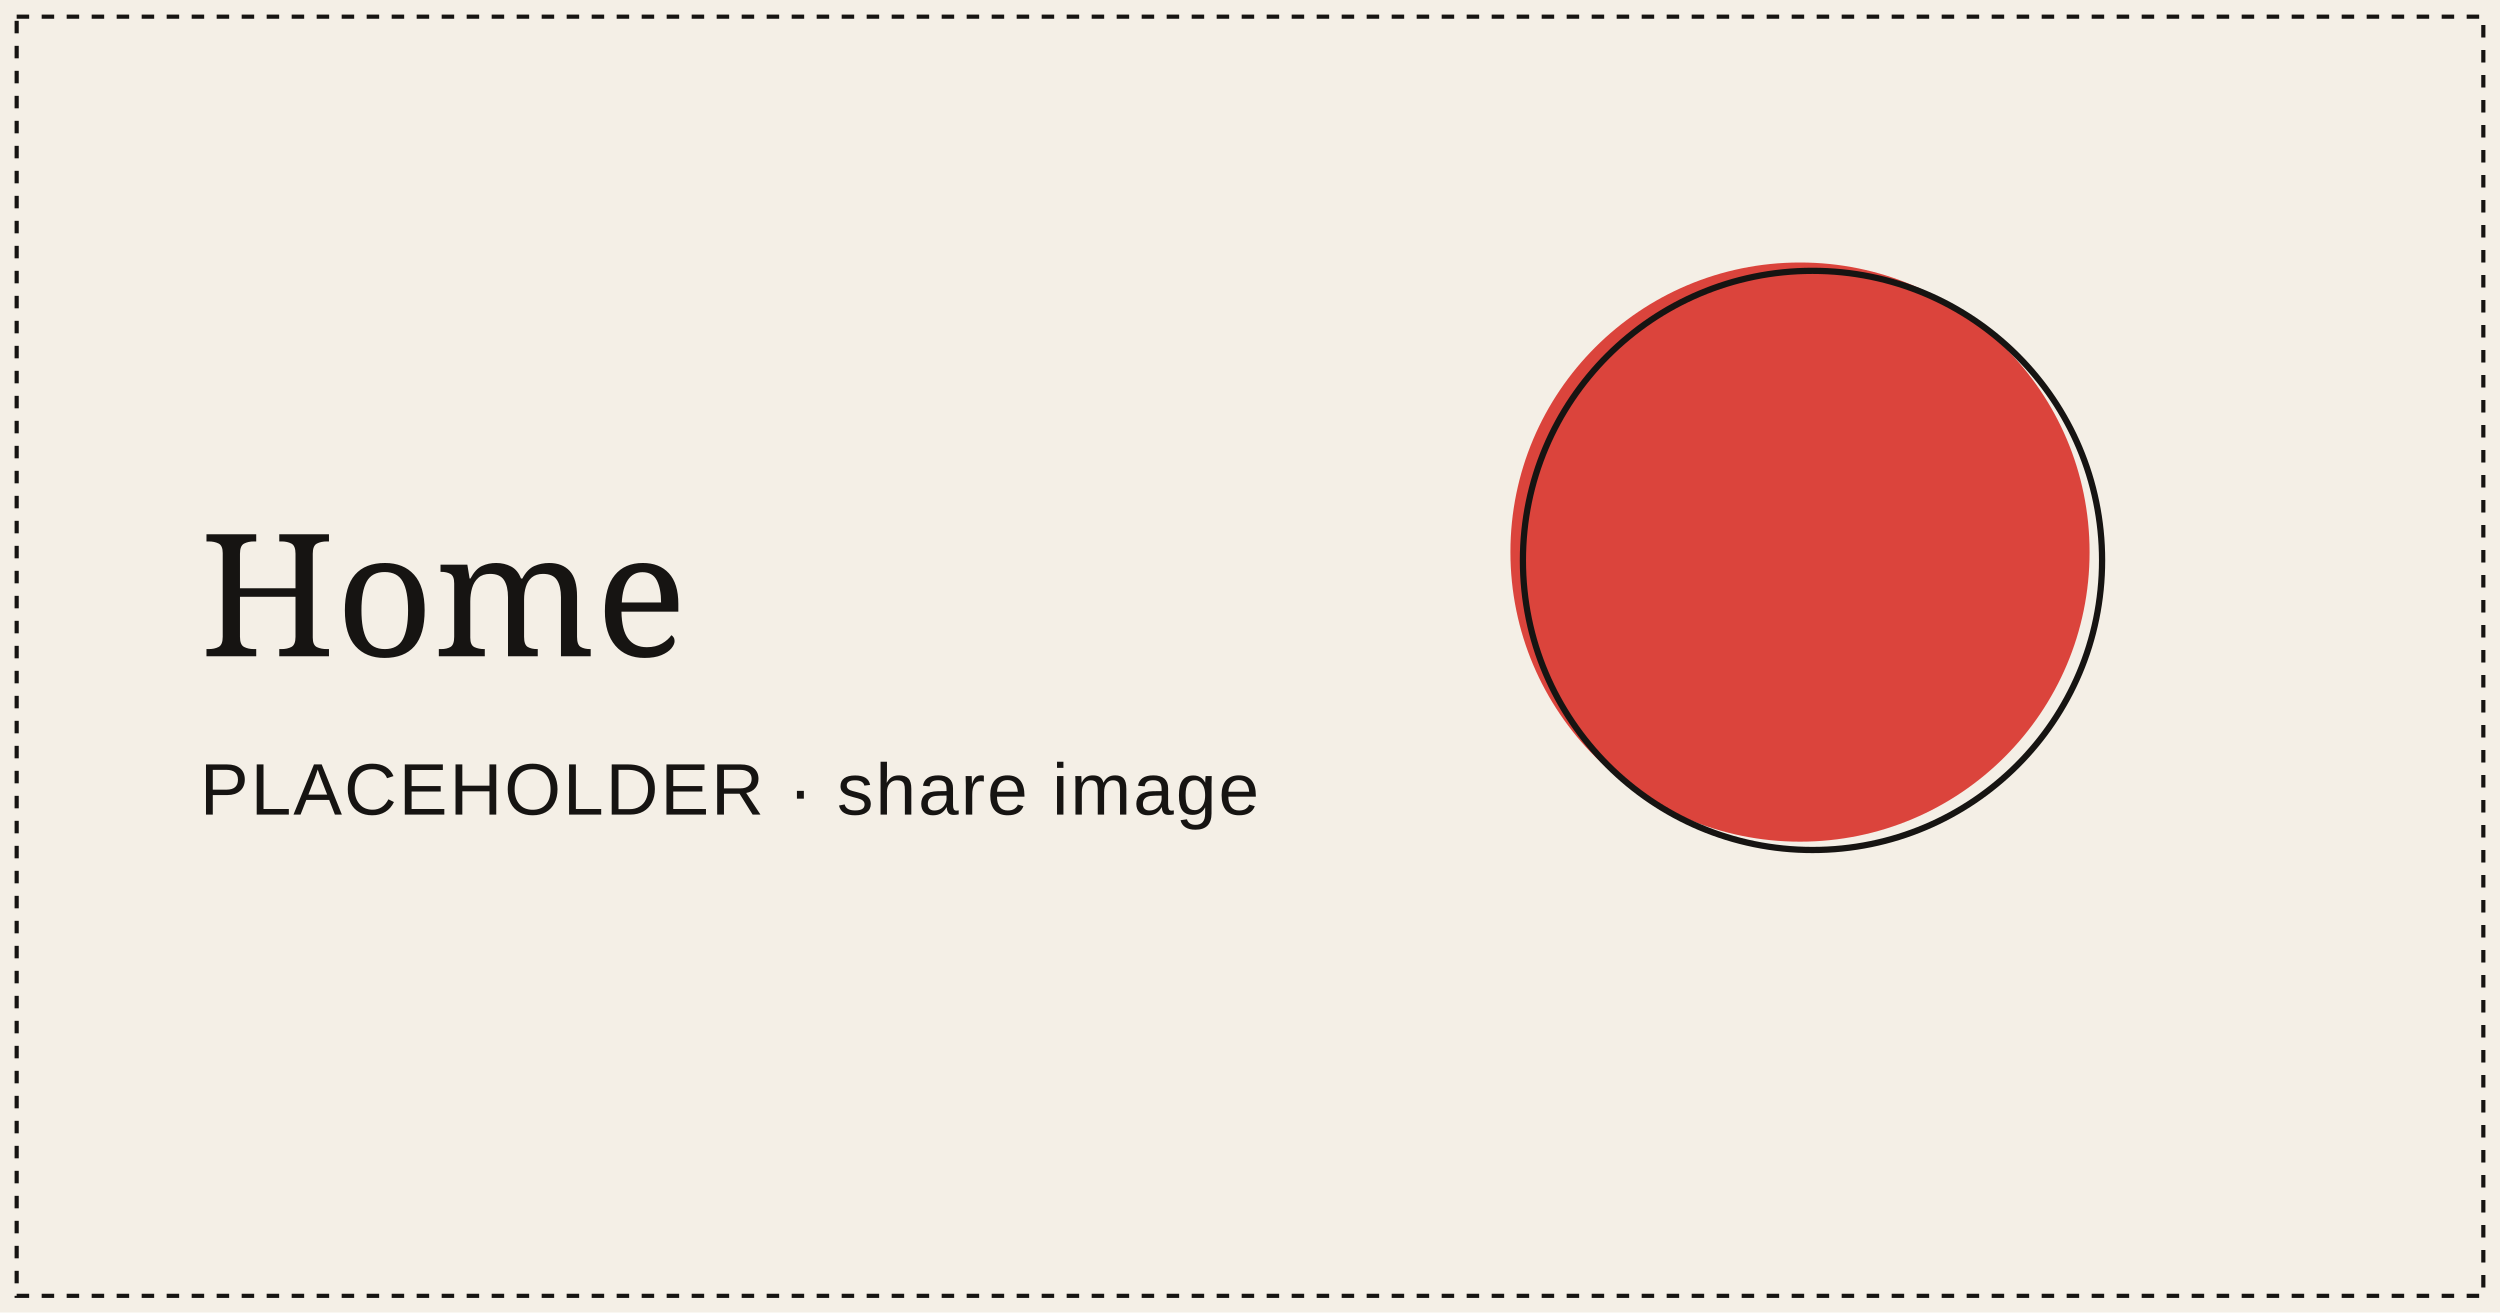
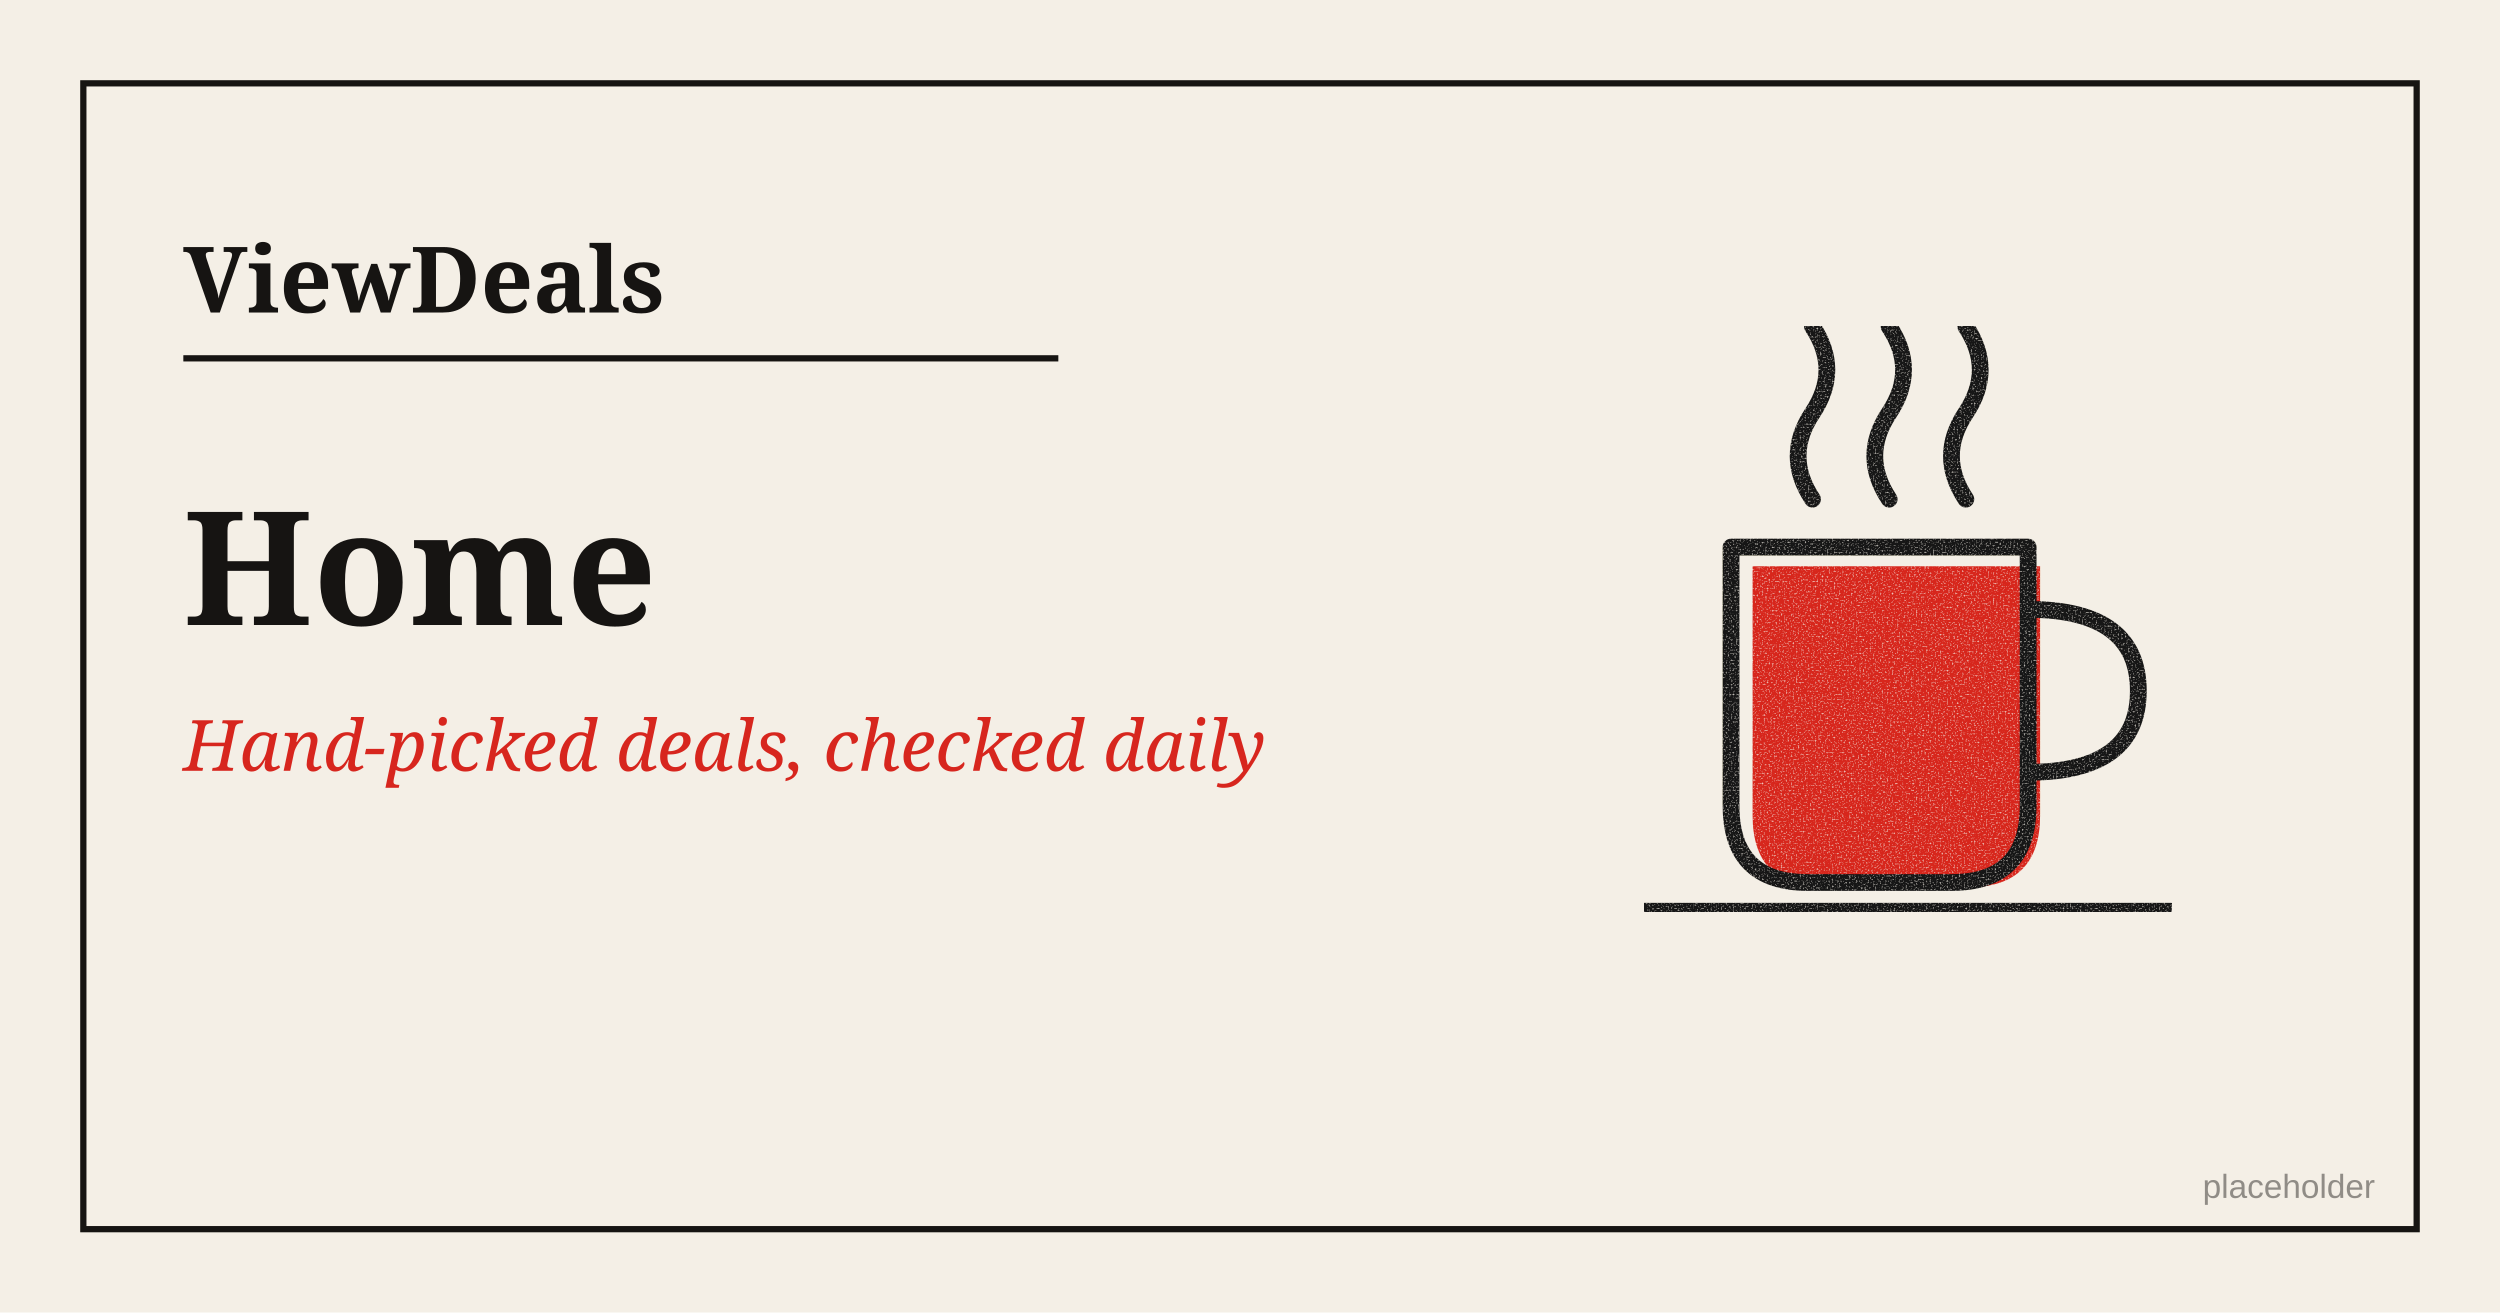
<svg xmlns="http://www.w3.org/2000/svg" width="1200" height="630" viewBox="0 0 1200 630">
+   <defs>
+     <filter id="g" x="0" y="0" width="100%" height="100%">
+       <feTurbulence type="fractalNoise" baseFrequency="1.4" numOctaves="1" seed="2" result="n" />
+       <feColorMatrix in="n" type="matrix" values="0 0 0 0 0 0 0 0 0 0 0 0 0 0 0 0 0 0 -2.4 2.25" result="m" />
+       <feComposite in="SourceGraphic" in2="m" operator="in" />
+     </filter>
+   </defs>
  <rect width="1200" height="630" fill="#F4EFE6" />
-   <rect x="8" y="8" width="1184" height="614" fill="none" stroke="#161412" stroke-width="2" stroke-dasharray="6 6" />
-   <circle cx="864" cy="265" r="139" fill="#D7261E" opacity=".85" />
-   <circle cx="870" cy="269" r="139" fill="none" stroke="#161412" stroke-width="3" />
-   <text x="96" y="315" font-family="Georgia,serif" font-size="82" fill="#161412">Home</text>
-   <text x="96" y="391" font-family="Arial,sans-serif" font-size="35" fill="#161412" letter-spacing="1">PLACEHOLDER · share image</text>
+   <rect x="40" y="40" width="1120" height="550" fill="none" stroke="#161412" stroke-width="3" />
+   <text x="88" y="150" font-family="Georgia,serif" font-size="44" font-weight="700" fill="#161412">ViewDeals</text>
+   <path d="M88 172 h420" stroke="#161412" stroke-width="3" />
+   <text x="88" y="300" font-family="Georgia,serif" font-size="76" font-weight="700" fill="#161412">Home</text>
+   <text x="88" y="370" font-family="Georgia,serif" font-size="34" font-style="italic" fill="#D7261E">Hand-picked deals, checked daily</text>
+   <g transform="translate(640 120) scale(1.15)">
+     <g filter="url(#g)">
+       <g fill="#D7261E" transform="translate(5 4)">
+         <path d="M170 128 h120 v104 q0 30 -30 30 h-60 q-30 0 -30 -30z" />
+       </g>
+       <g fill="none" stroke="#161412" stroke-width="7" stroke-linecap="round" stroke-linejoin="round">
+         <path d="M166 124 h124 v108 q0 32 -32 32 h-60 q-32 0 -32 -32z" />
+         <path d="M290 150 q46 0 46 34 t-46 34" />
+         <path d="M130 276 h220" />
+         <path d="M200 104 q-12 -18 0 -36 t0 -36 M232 104 q-12 -18 0 -36 t0 -36 M264 104 q-12 -18 0 -36 t0 -36" />
+       </g>
+     </g>
+   </g>
+   <text x="1140" y="575" text-anchor="end" font-family="Arial,sans-serif" font-size="16" fill="#161412" opacity=".45">placeholder</text>
</svg>
